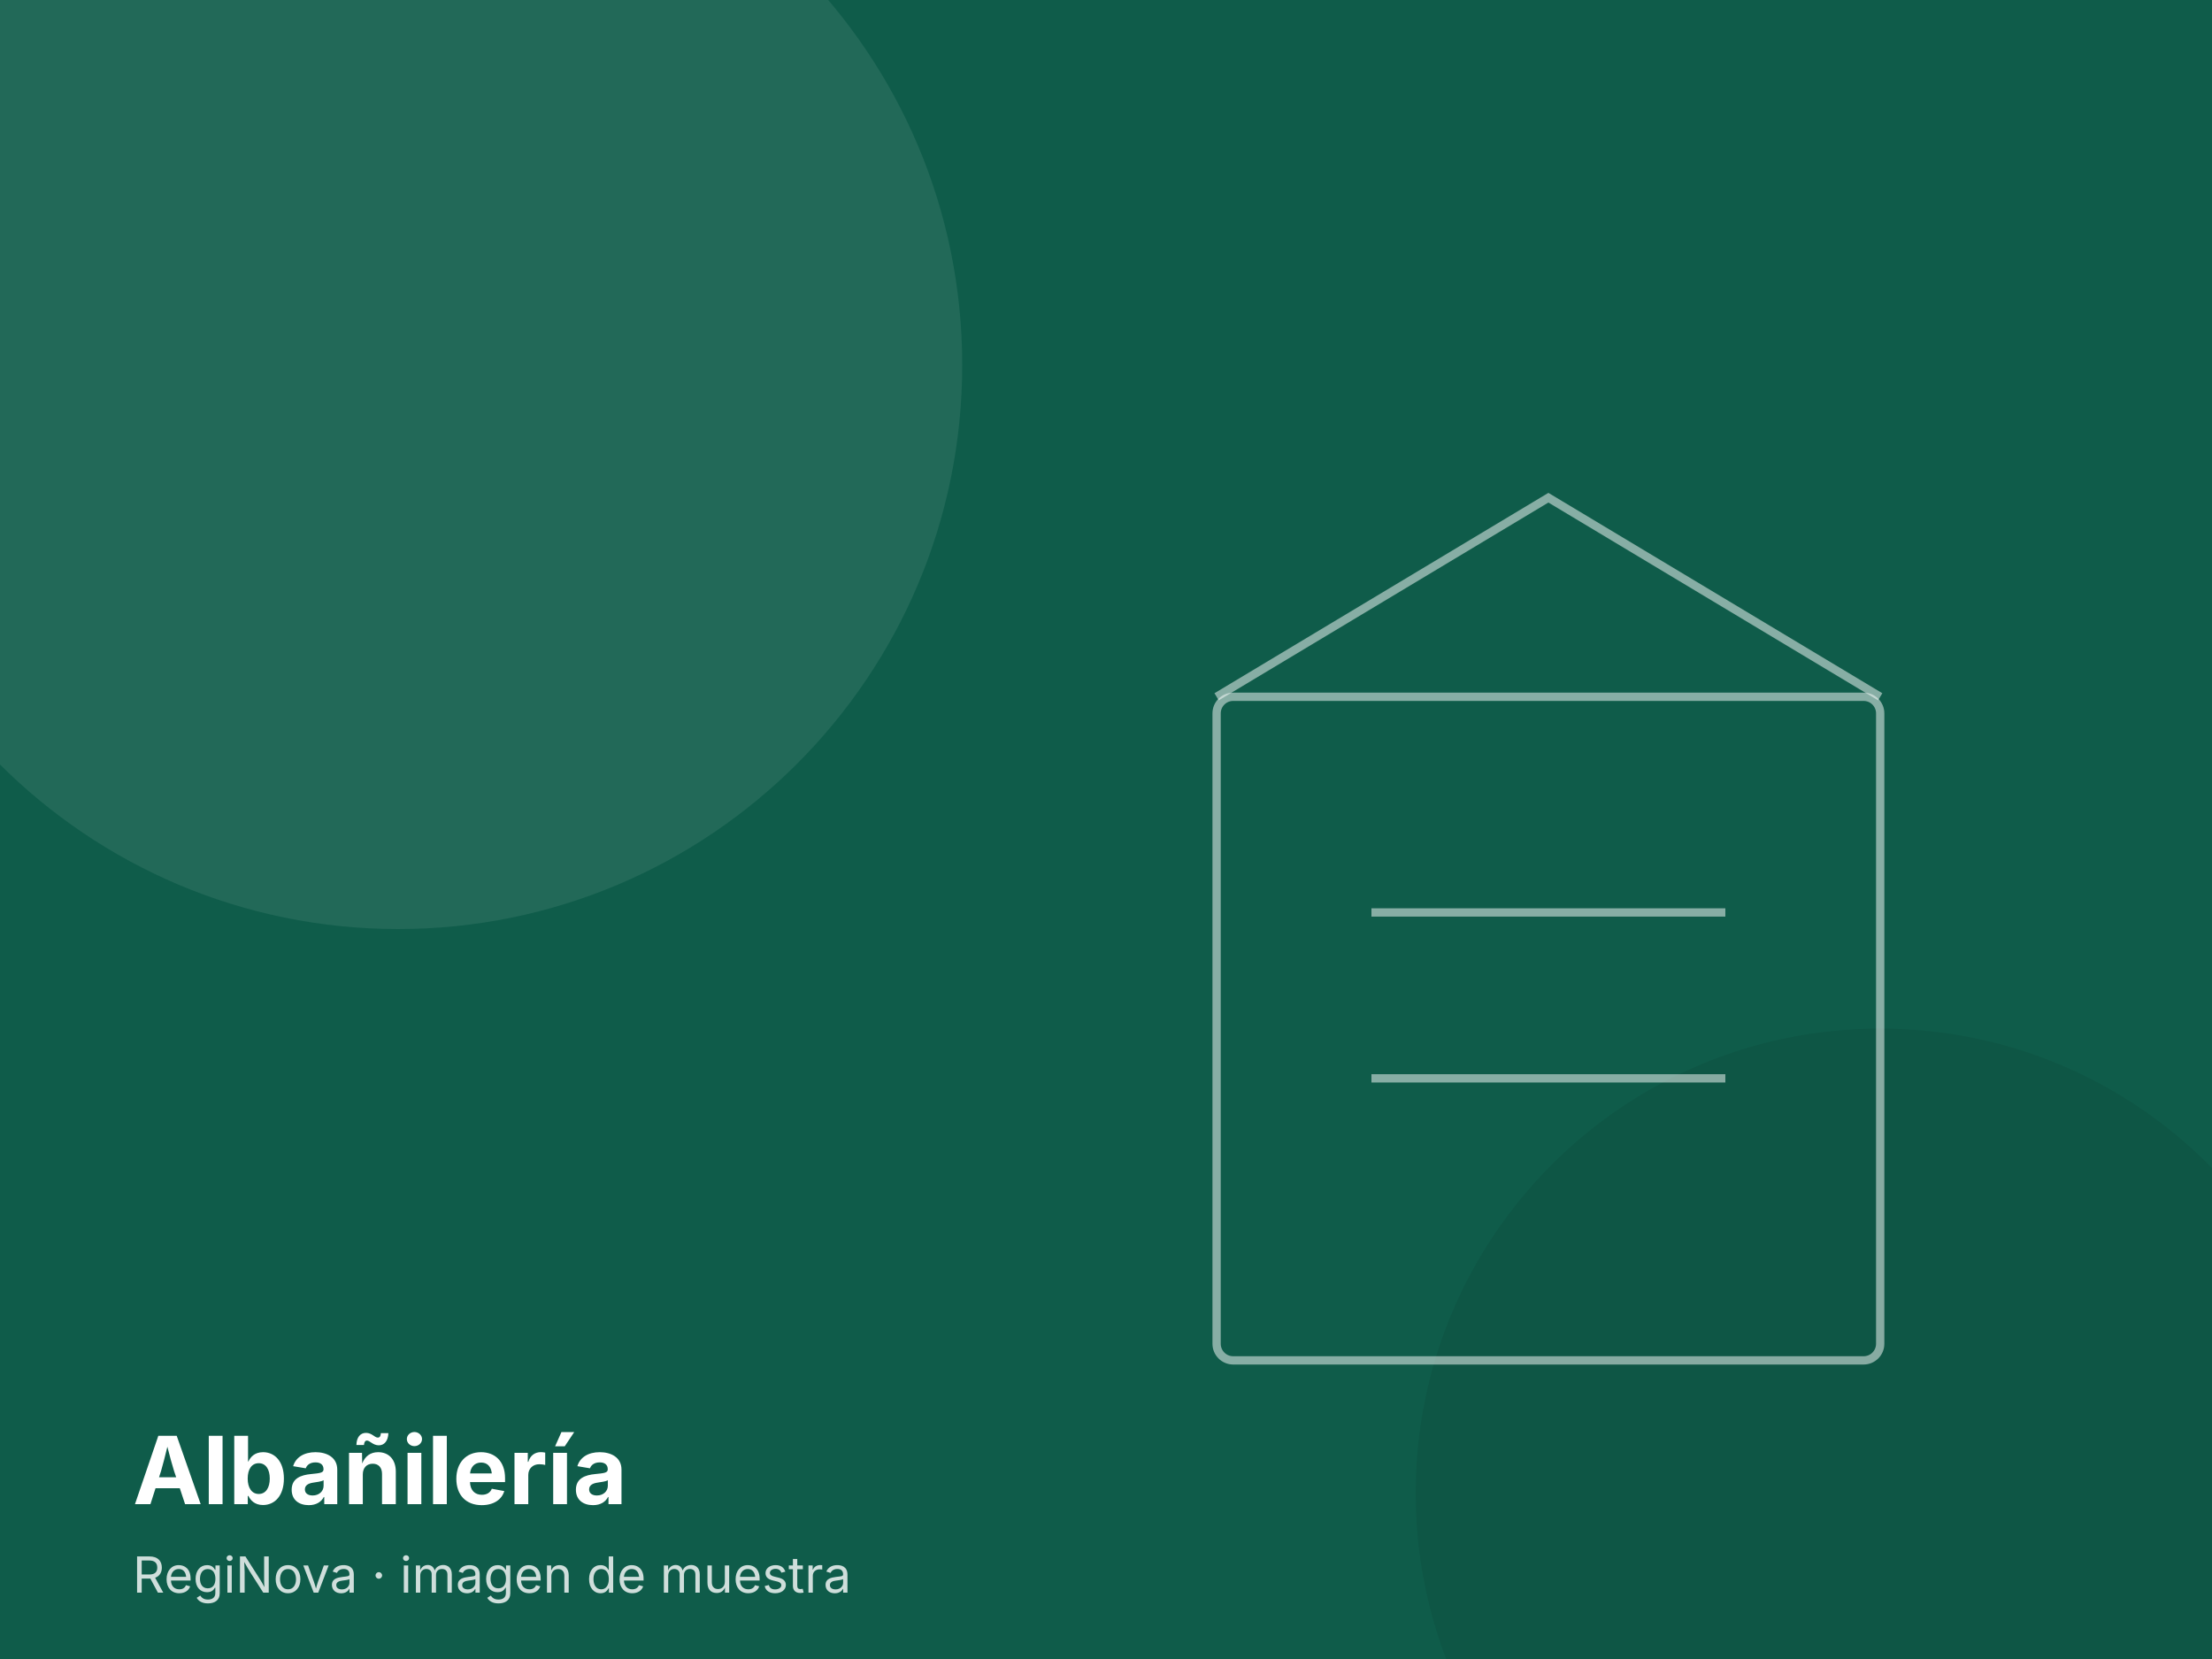
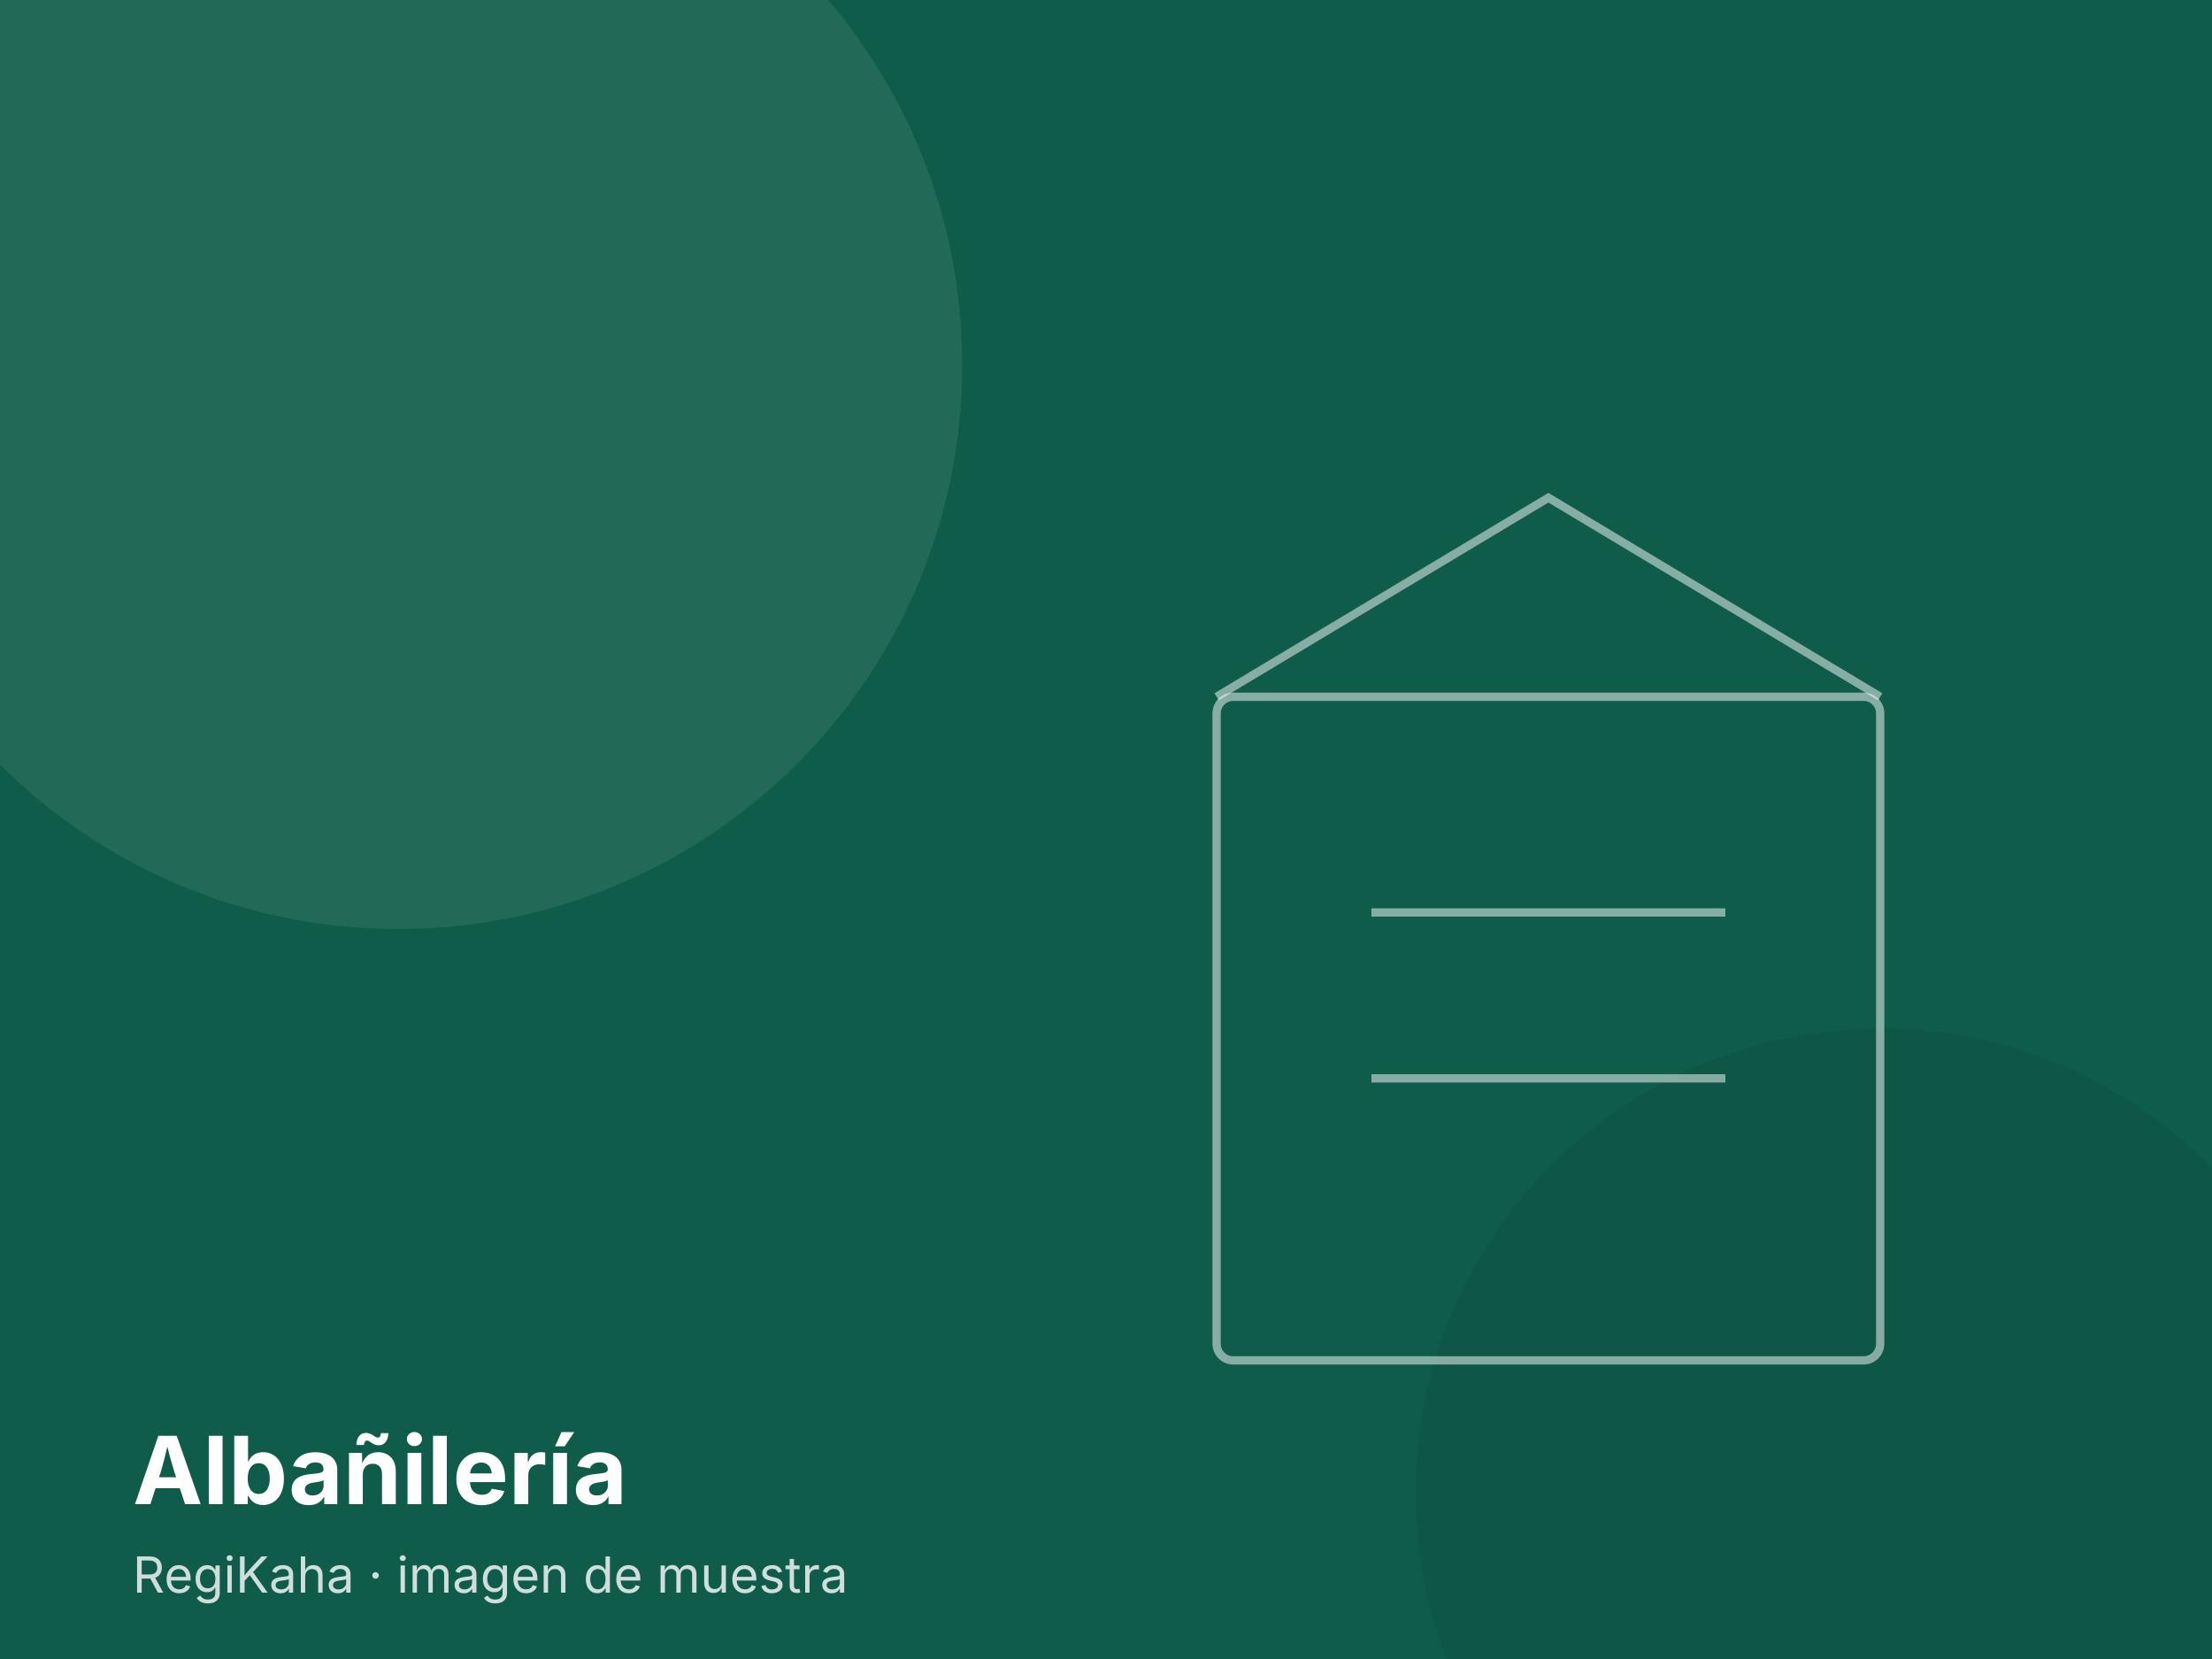
<svg xmlns="http://www.w3.org/2000/svg" width="800" height="600" viewBox="0 0 800 600">
  <defs>
    <linearGradient id="cg" gradientTransform="rotate(207)">
      <stop offset="0" stop-color="#0F5C4A" />
      <stop offset="0.55" stop-color="#198C68" />
      <stop offset="1" stop-color="#2AB673" />
    </linearGradient>
  </defs>
  <rect width="800" height="600" fill="url(#cg)" />
  <circle cx="144" cy="132" r="204" fill="rgba(255,255,255,0.08)" />
  <circle cx="680" cy="540" r="168" fill="rgba(0,0,0,0.07)" />
  <g stroke="rgba(255,255,255,0.5)" stroke-width="3" fill="none">
    <rect x="440" y="252" width="240" height="240" rx="6" />
    <path d="M440 252 L560 180 L680 252" />
    <line x1="496" y1="330" x2="624" y2="330" />
    <line x1="496" y1="390" x2="624" y2="390" />
  </g>
  <text x="48" y="544" font-family="Inter, sans-serif" font-size="34" font-weight="700" fill="#fff">Albañilería</text>
-   <text x="48" y="576" font-family="Inter, sans-serif" font-size="18" fill="rgba(255,255,255,0.8)">RegiNova · imagen de muestra</text>
+   <text x="48" y="576" font-family="Inter, sans-serif" font-size="18" fill="rgba(255,255,255,0.8)">RegiKaha · imagen de muestra</text>
</svg>
